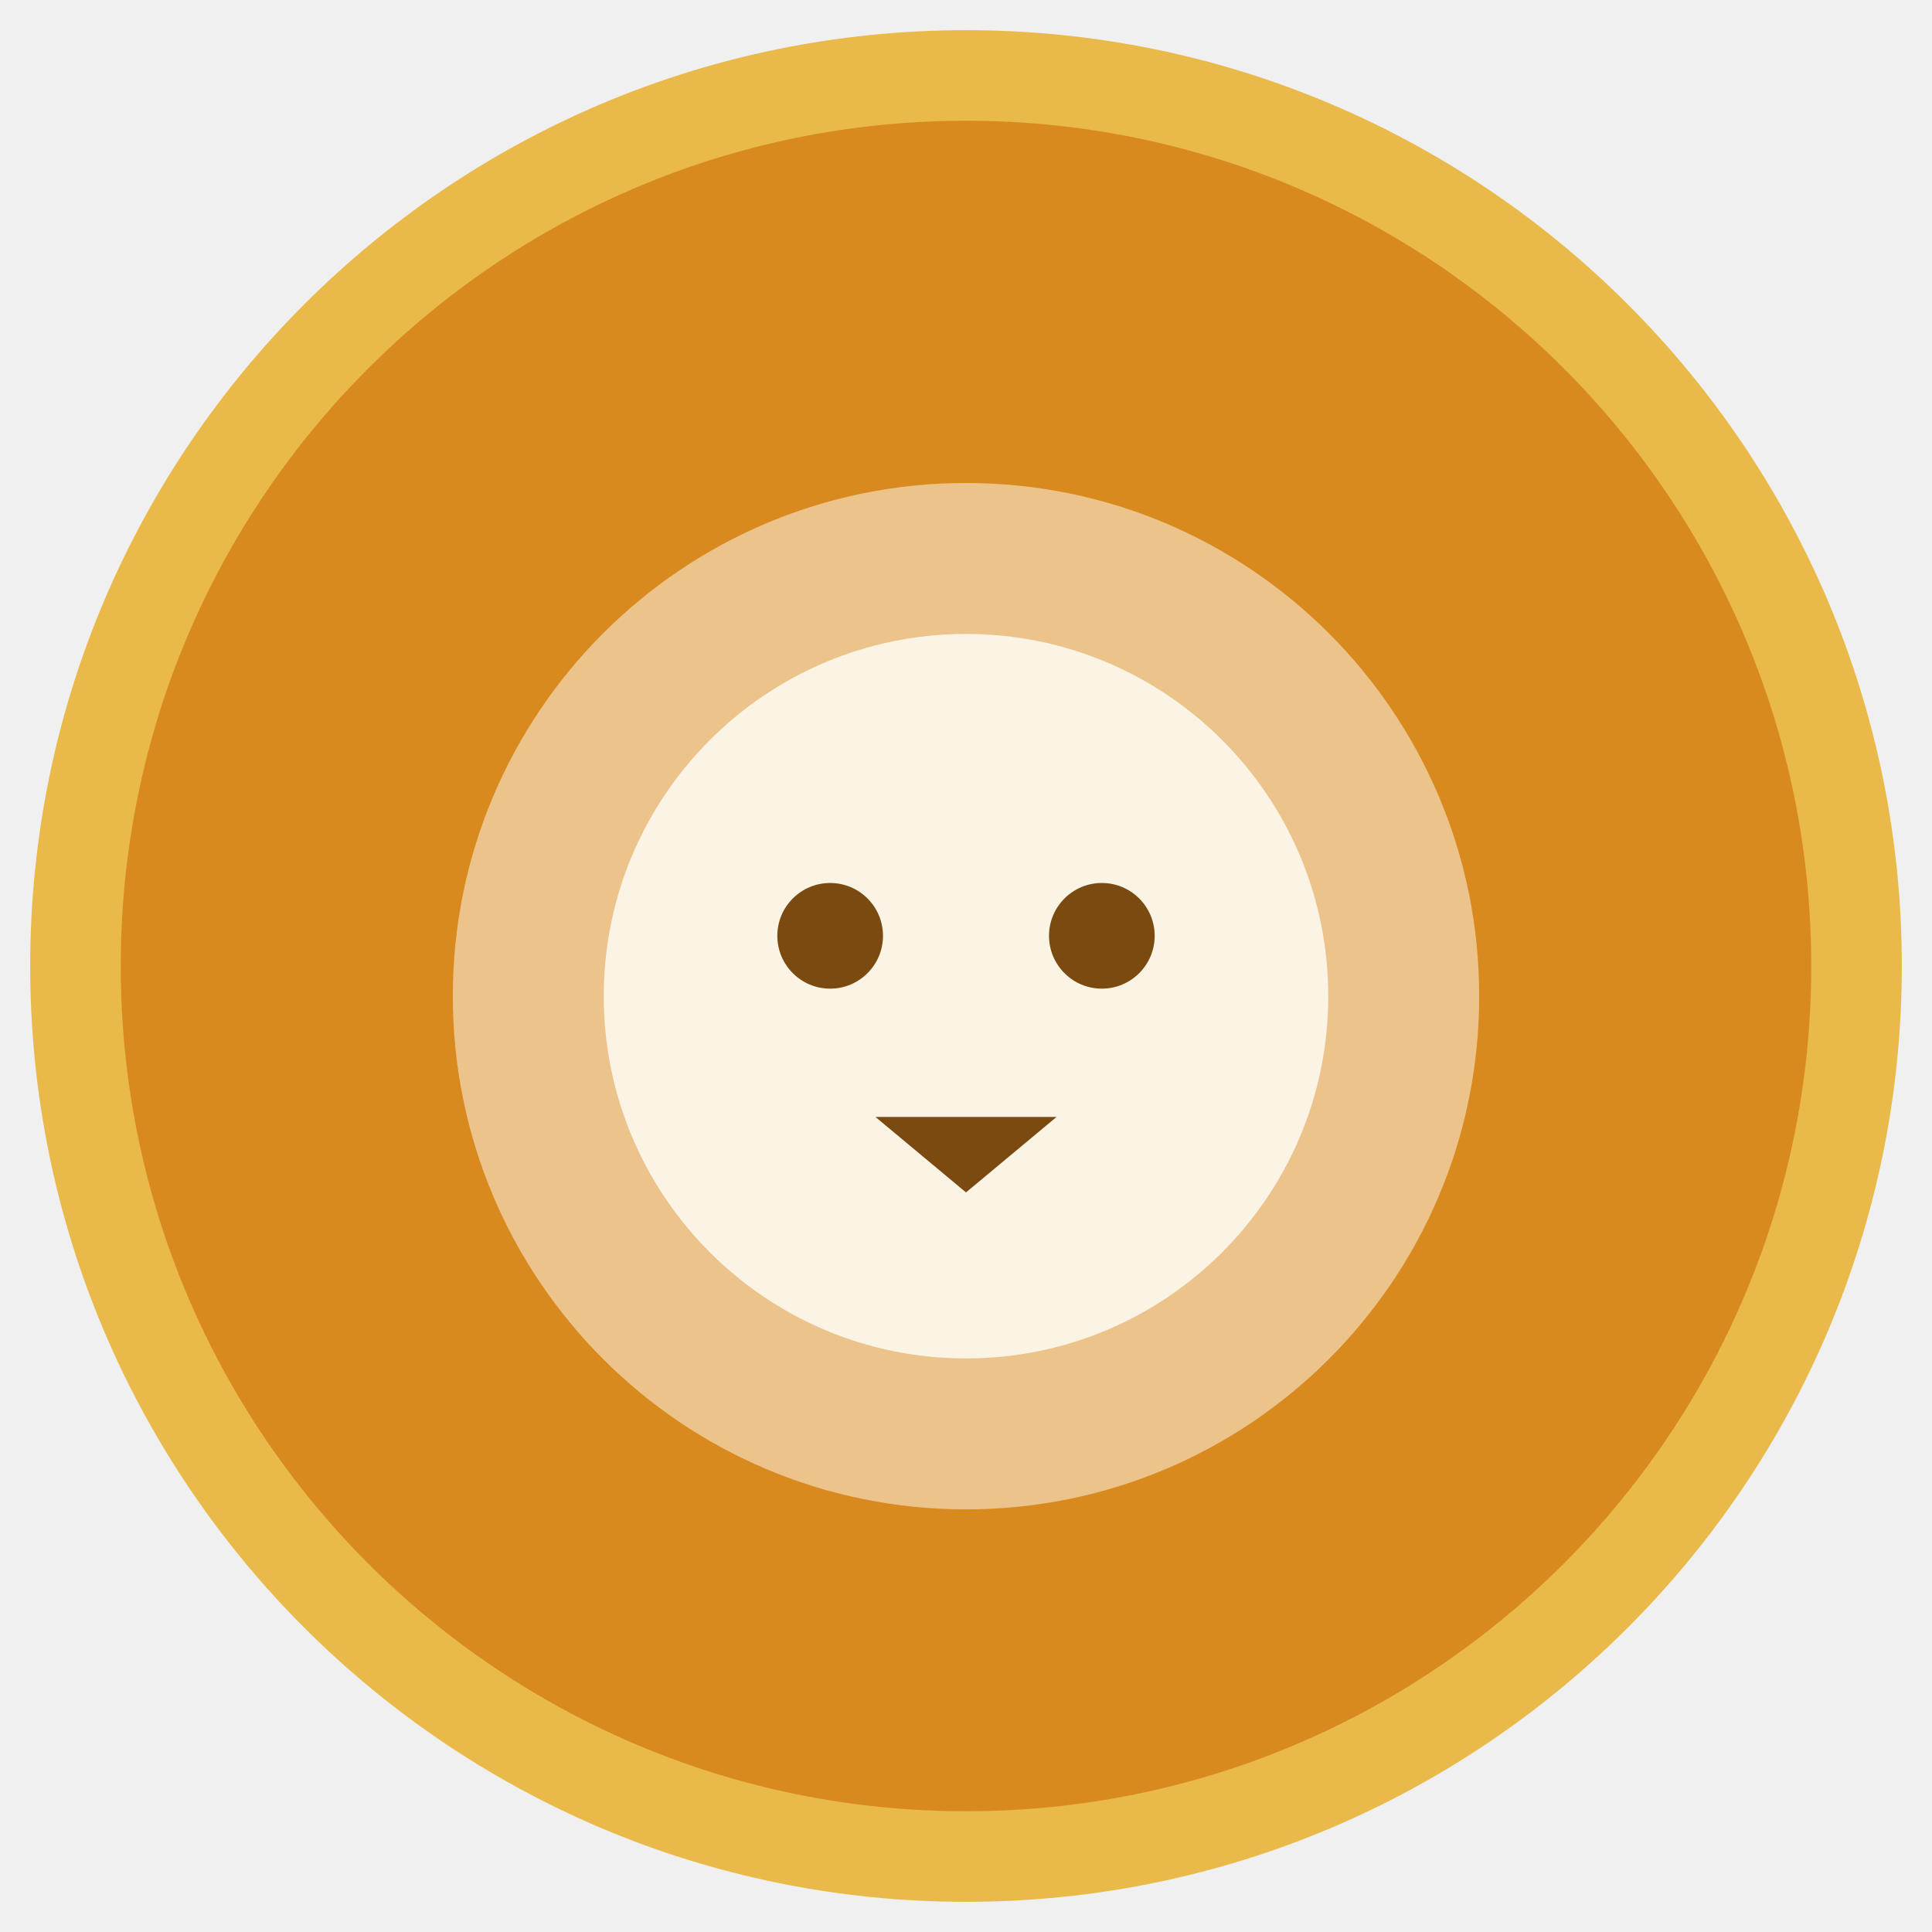
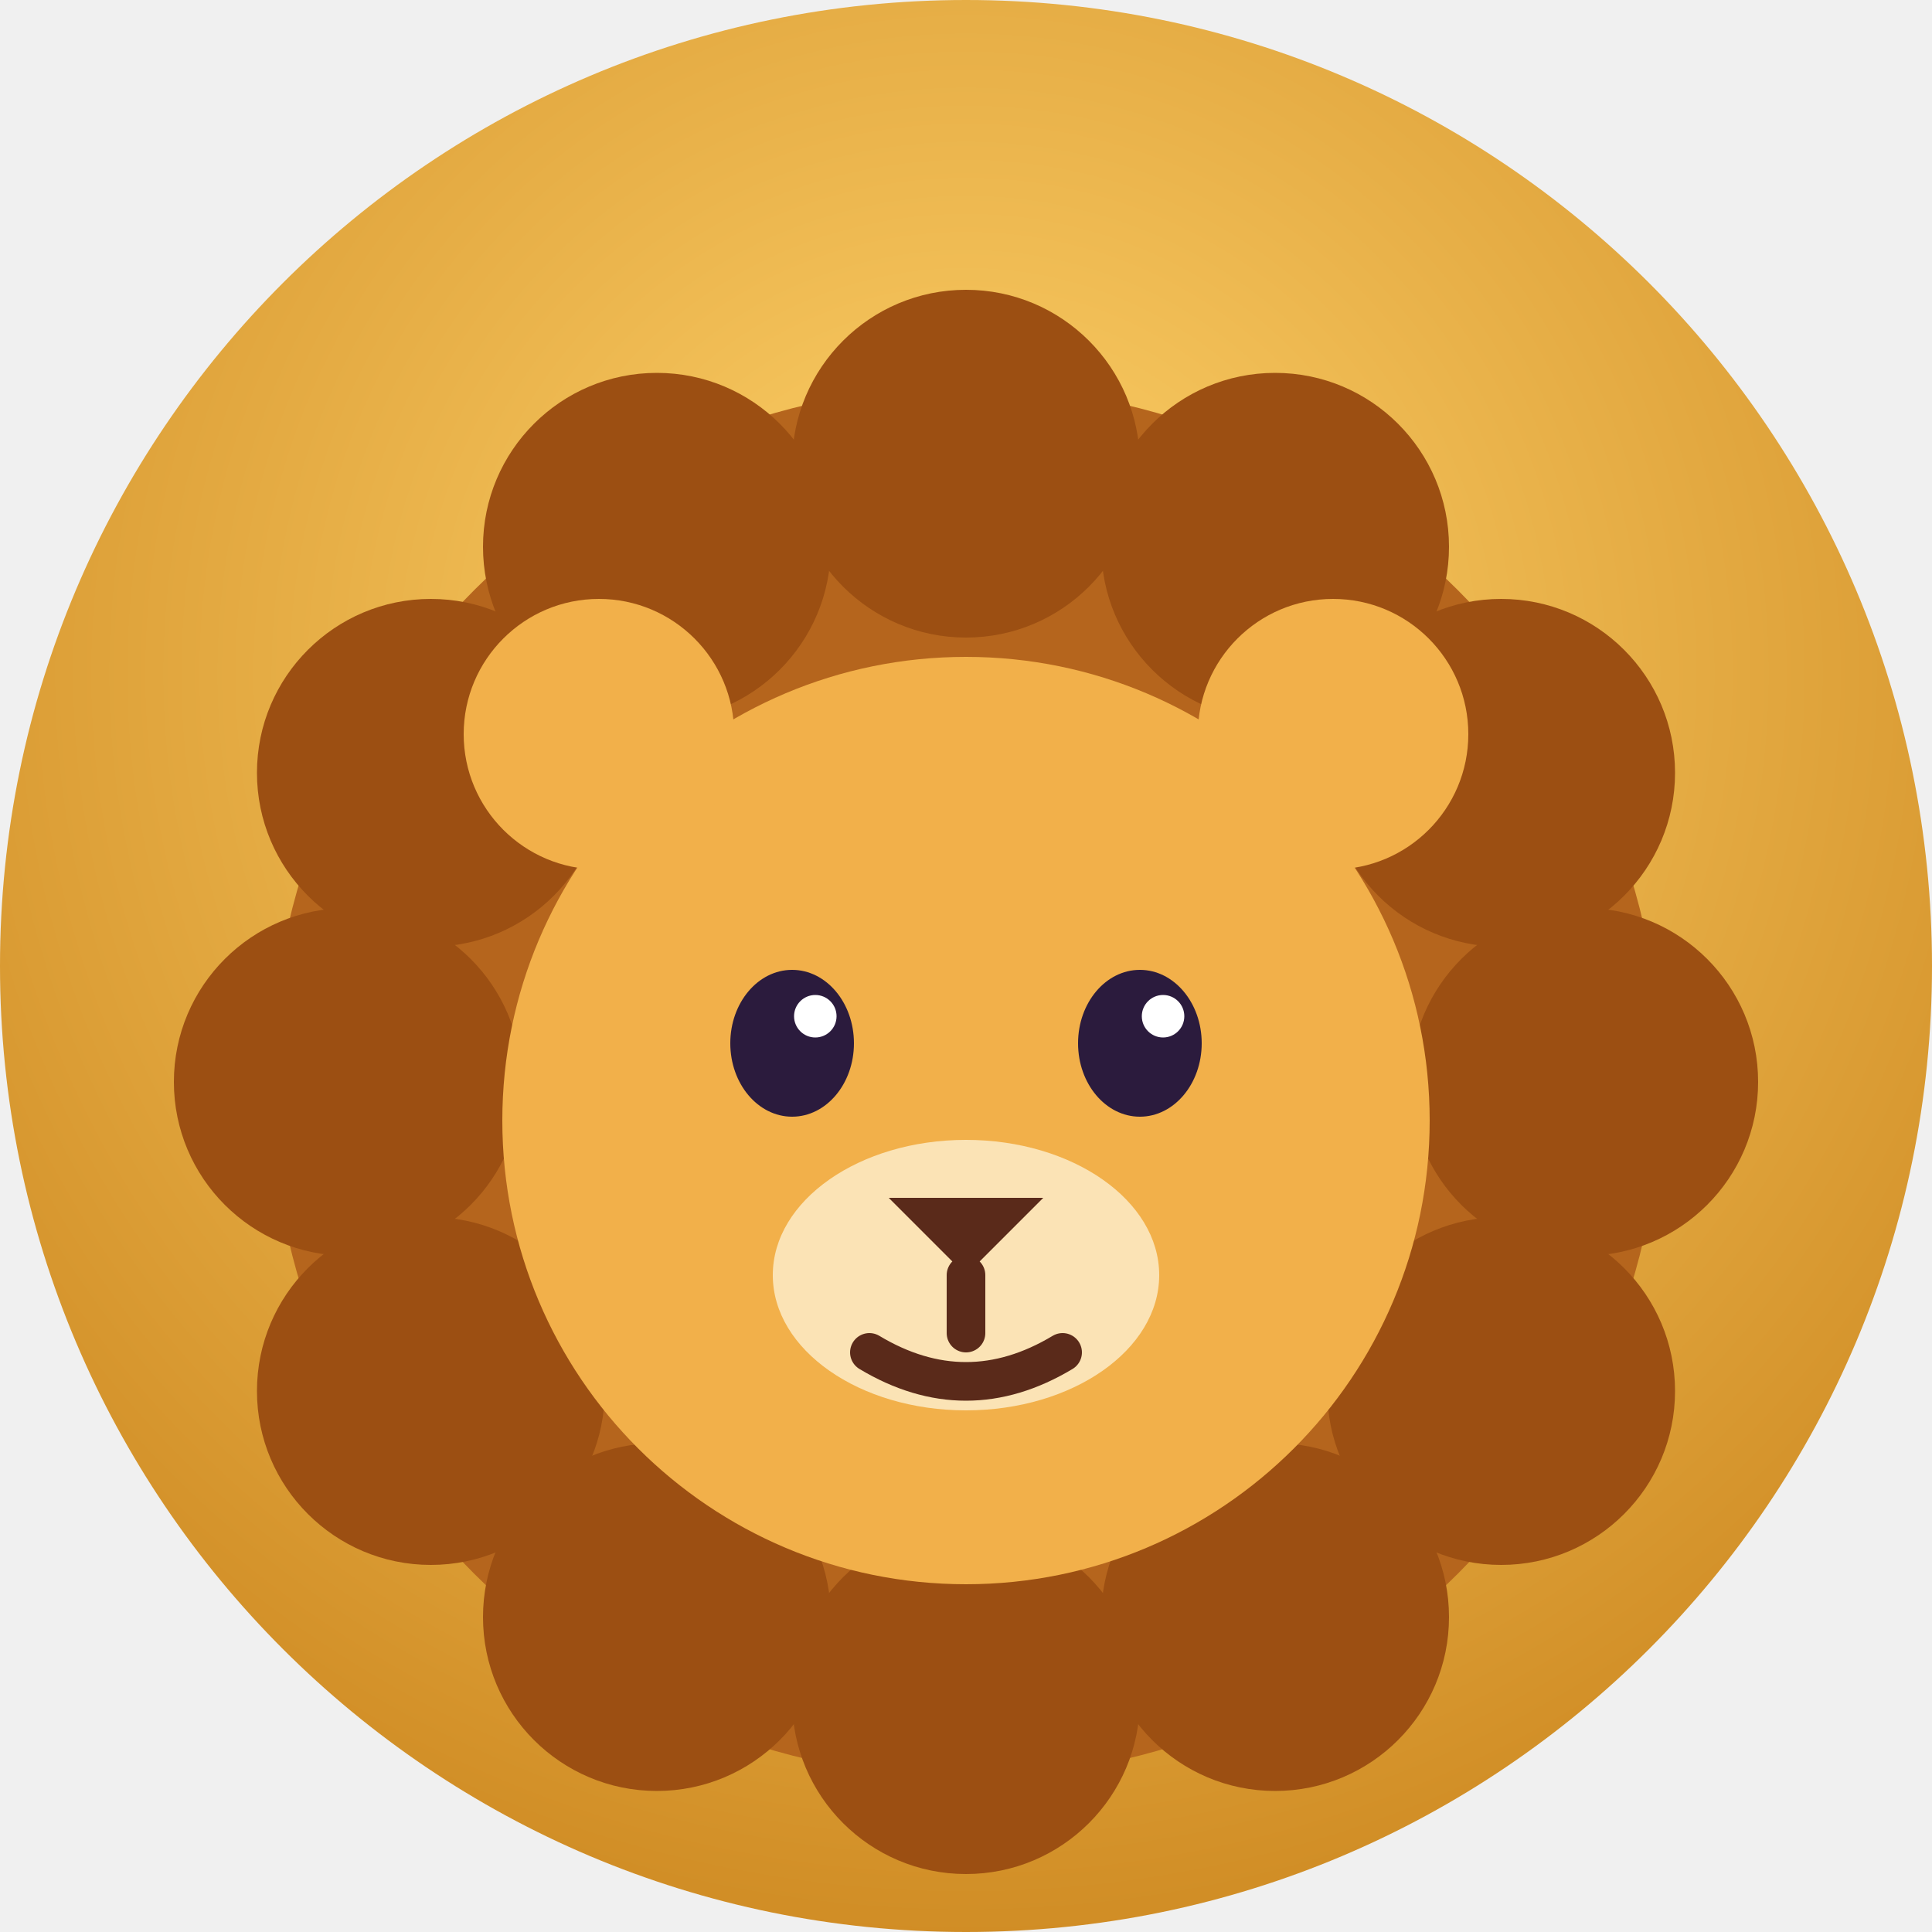
- <svg xmlns="http://www.w3.org/2000/svg" width="128" height="128" viewBox="0 0 128 128">
-   <circle cx="64" cy="64" r="62" fill="#E9B949" />
-   <circle cx="64" cy="64" r="56" fill="#D98A1F" />
-   <circle cx="64" cy="66" r="34" fill="#FBF3E4" opacity="0.55" />
-   <circle cx="64" cy="66" r="24" fill="#FBF3E4" />
-   <circle cx="55" cy="62" r="3.5" fill="#7A4A10" />
-   <circle cx="73" cy="62" r="3.5" fill="#7A4A10" />
-   <path d="M58 74 L64 79 L70 74 Z" fill="#7A4A10" />
+ <svg xmlns="http://www.w3.org/2000/svg" width="128" height="128" viewBox="0 0 100 100">
+   <defs>
+     <radialGradient id="bg-lion" cx="50%" cy="35%" r="75%">
+       <stop offset="0" stop-color="#FFD36B" />
+       <stop offset="1" stop-color="#C9821A" />
+     </radialGradient>
+     <clipPath id="clip-lion">
+       <circle cx="50" cy="50" r="50" />
+     </clipPath>
+   </defs>
+   <circle cx="50" cy="50" r="50" fill="url(#bg-lion)" />
+   <g clip-path="url(#clip-lion)">
+     <circle cx="50" cy="56" r="36" fill="#B5651D" />
+     <circle cx="82.0" cy="56.0" r="9" fill="#9C4F12" />
+     <circle cx="77.7" cy="72.0" r="9" fill="#9C4F12" />
+     <circle cx="66.0" cy="83.7" r="9" fill="#9C4F12" />
+     <circle cx="50.0" cy="88.0" r="9" fill="#9C4F12" />
+     <circle cx="34.0" cy="83.7" r="9" fill="#9C4F12" />
+     <circle cx="22.3" cy="72.0" r="9" fill="#9C4F12" />
+     <circle cx="18.0" cy="56.0" r="9" fill="#9C4F12" />
+     <circle cx="22.3" cy="40.0" r="9" fill="#9C4F12" />
+     <circle cx="34.0" cy="28.3" r="9" fill="#9C4F12" />
+     <circle cx="50.0" cy="24.0" r="9" fill="#9C4F12" />
+     <circle cx="66.0" cy="28.3" r="9" fill="#9C4F12" />
+     <circle cx="77.7" cy="40.0" r="9" fill="#9C4F12" />
+     <circle cx="50" cy="58" r="24" fill="#F2B04A" />
+     <circle cx="31" cy="38" r="7" fill="#F2B04A" />
+     <circle cx="69" cy="38" r="7" fill="#F2B04A" />
+     <ellipse cx="41" cy="54" rx="3.2" ry="3.8" fill="#2B1B3D" />
+     <ellipse cx="59" cy="54" rx="3.2" ry="3.8" fill="#2B1B3D" />
+     <circle cx="42.2" cy="52.6" r="1.1" fill="#fff" />
+     <circle cx="60.2" cy="52.6" r="1.1" fill="#fff" />
+     <ellipse cx="50" cy="66" rx="10" ry="7" fill="#FBE3B5" />
+     <path d="M46 62 L54 62 L50 66 Z" fill="#5A2A1A" />
+     <path d="M50 66 L50 69 M45 70 Q50 73 55 70" stroke="#5A2A1A" stroke-width="2" fill="none" stroke-linecap="round" />
+   </g>
</svg>
